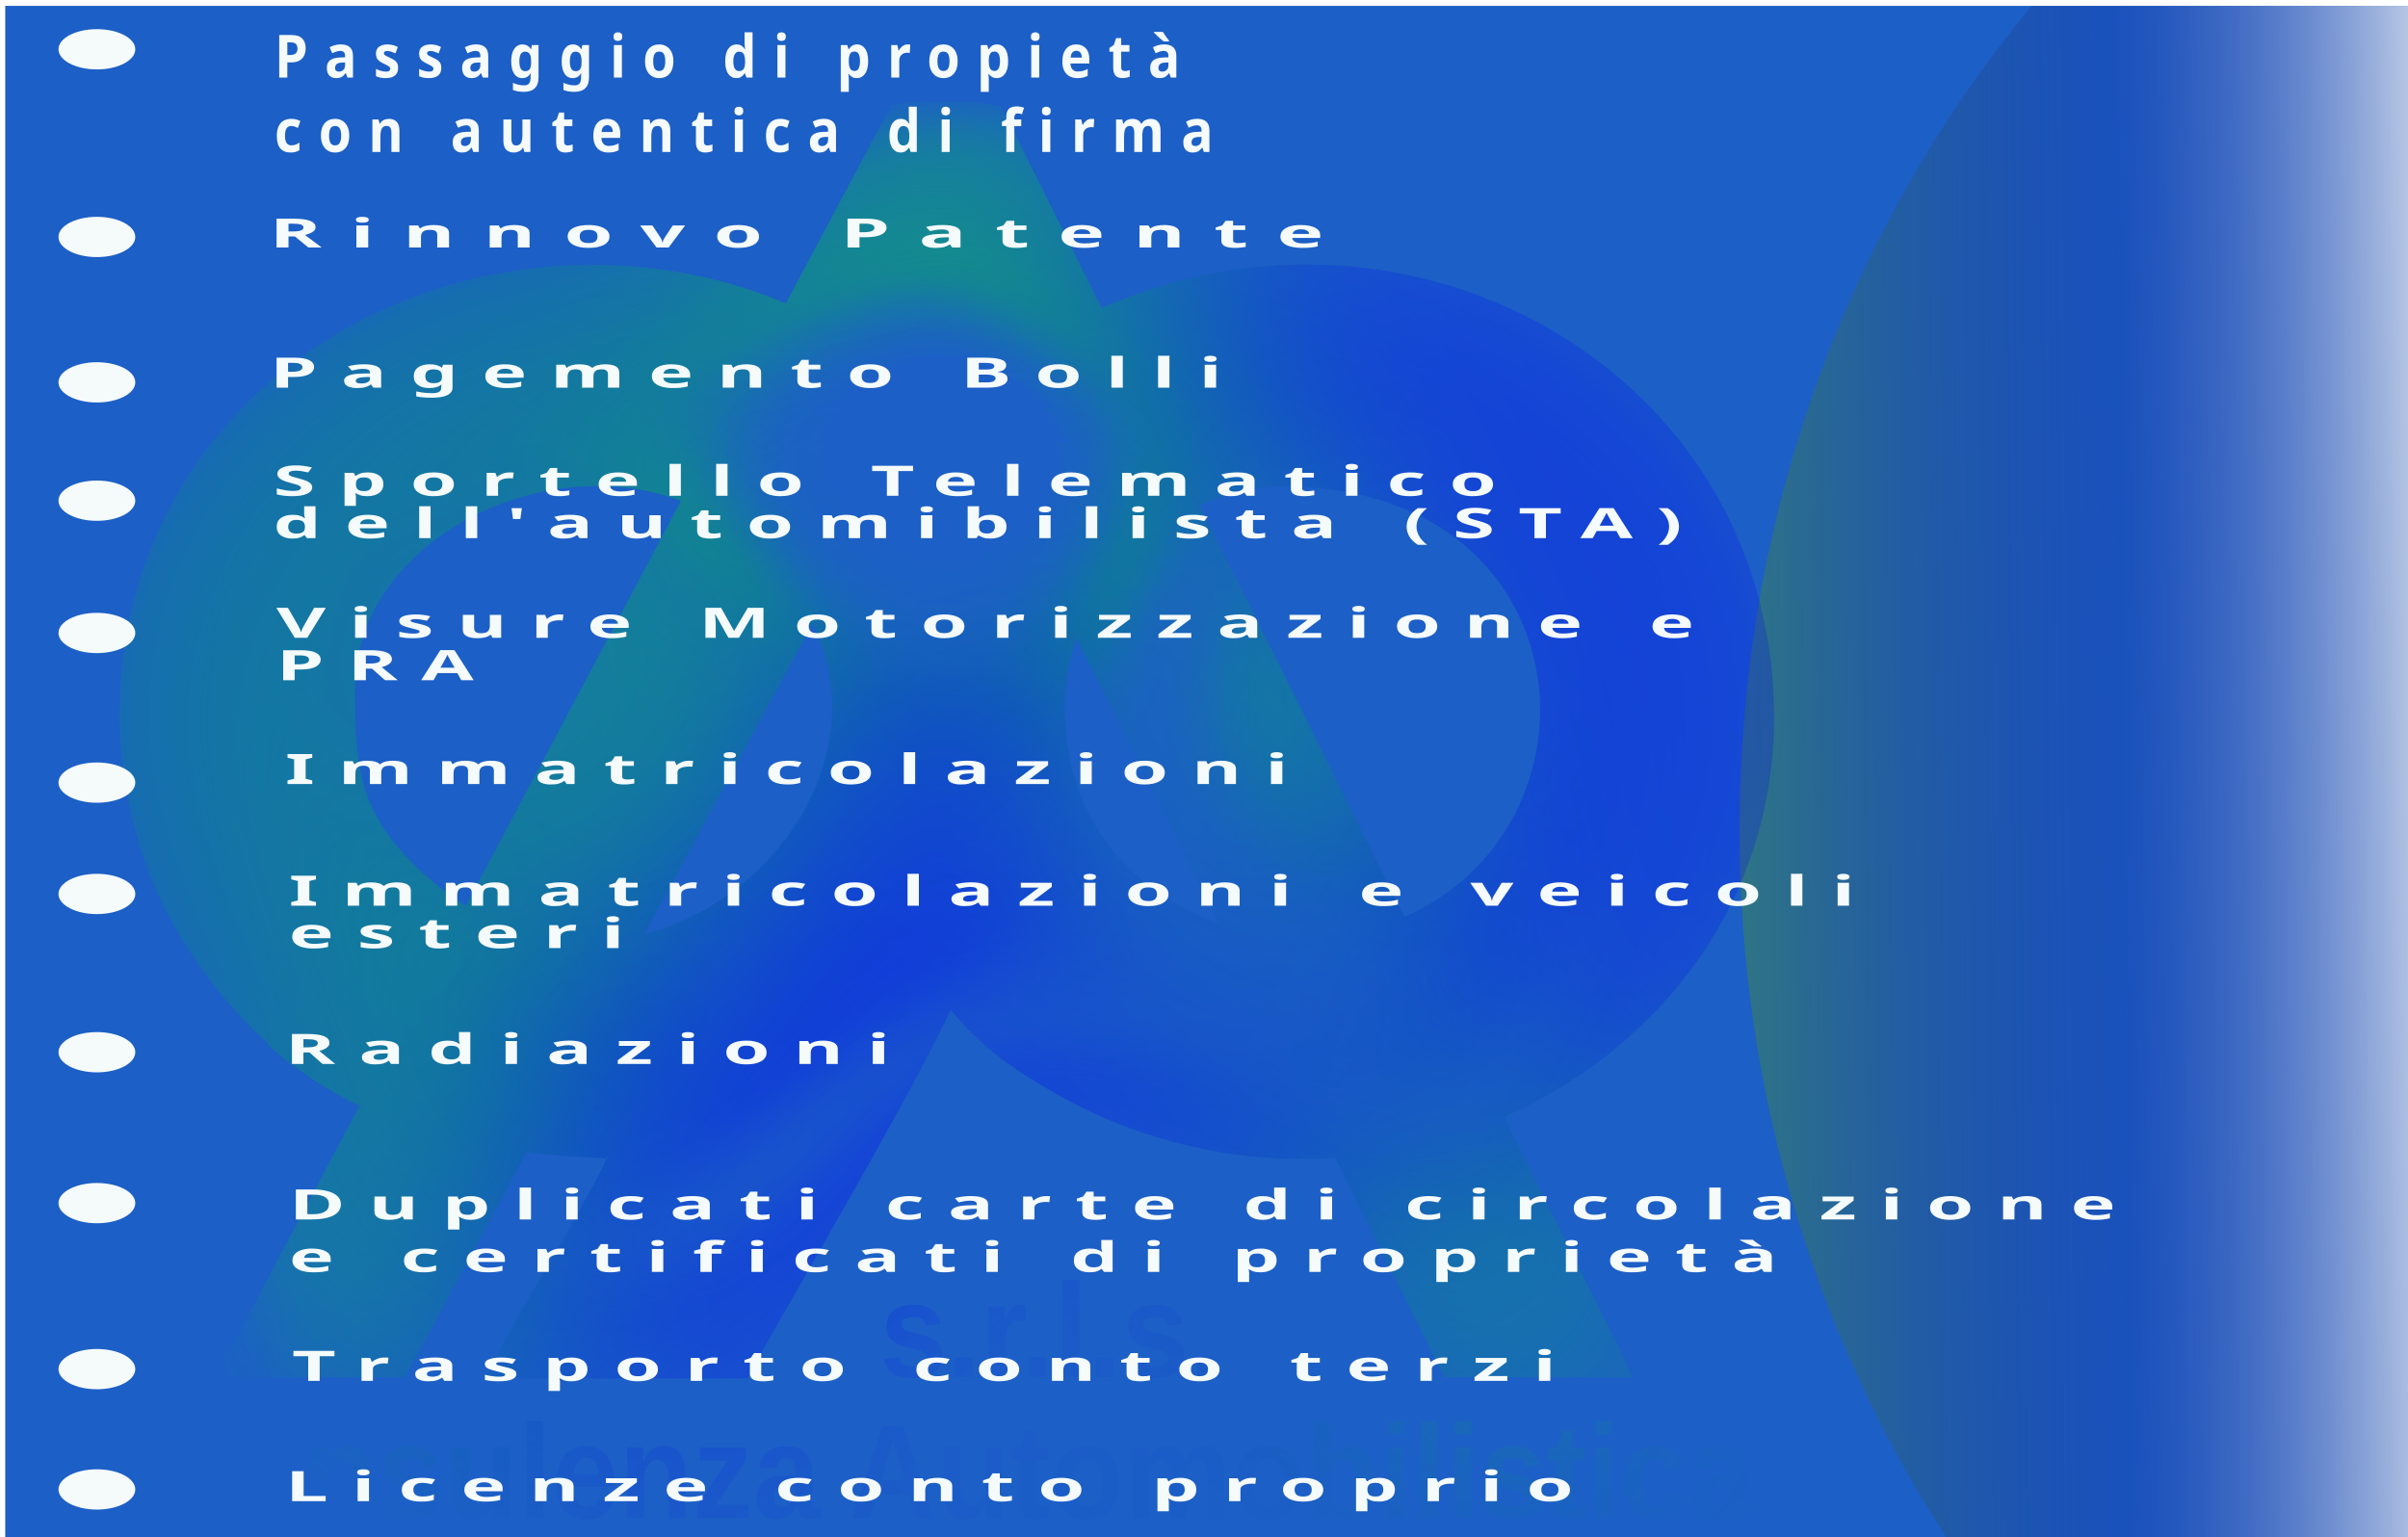
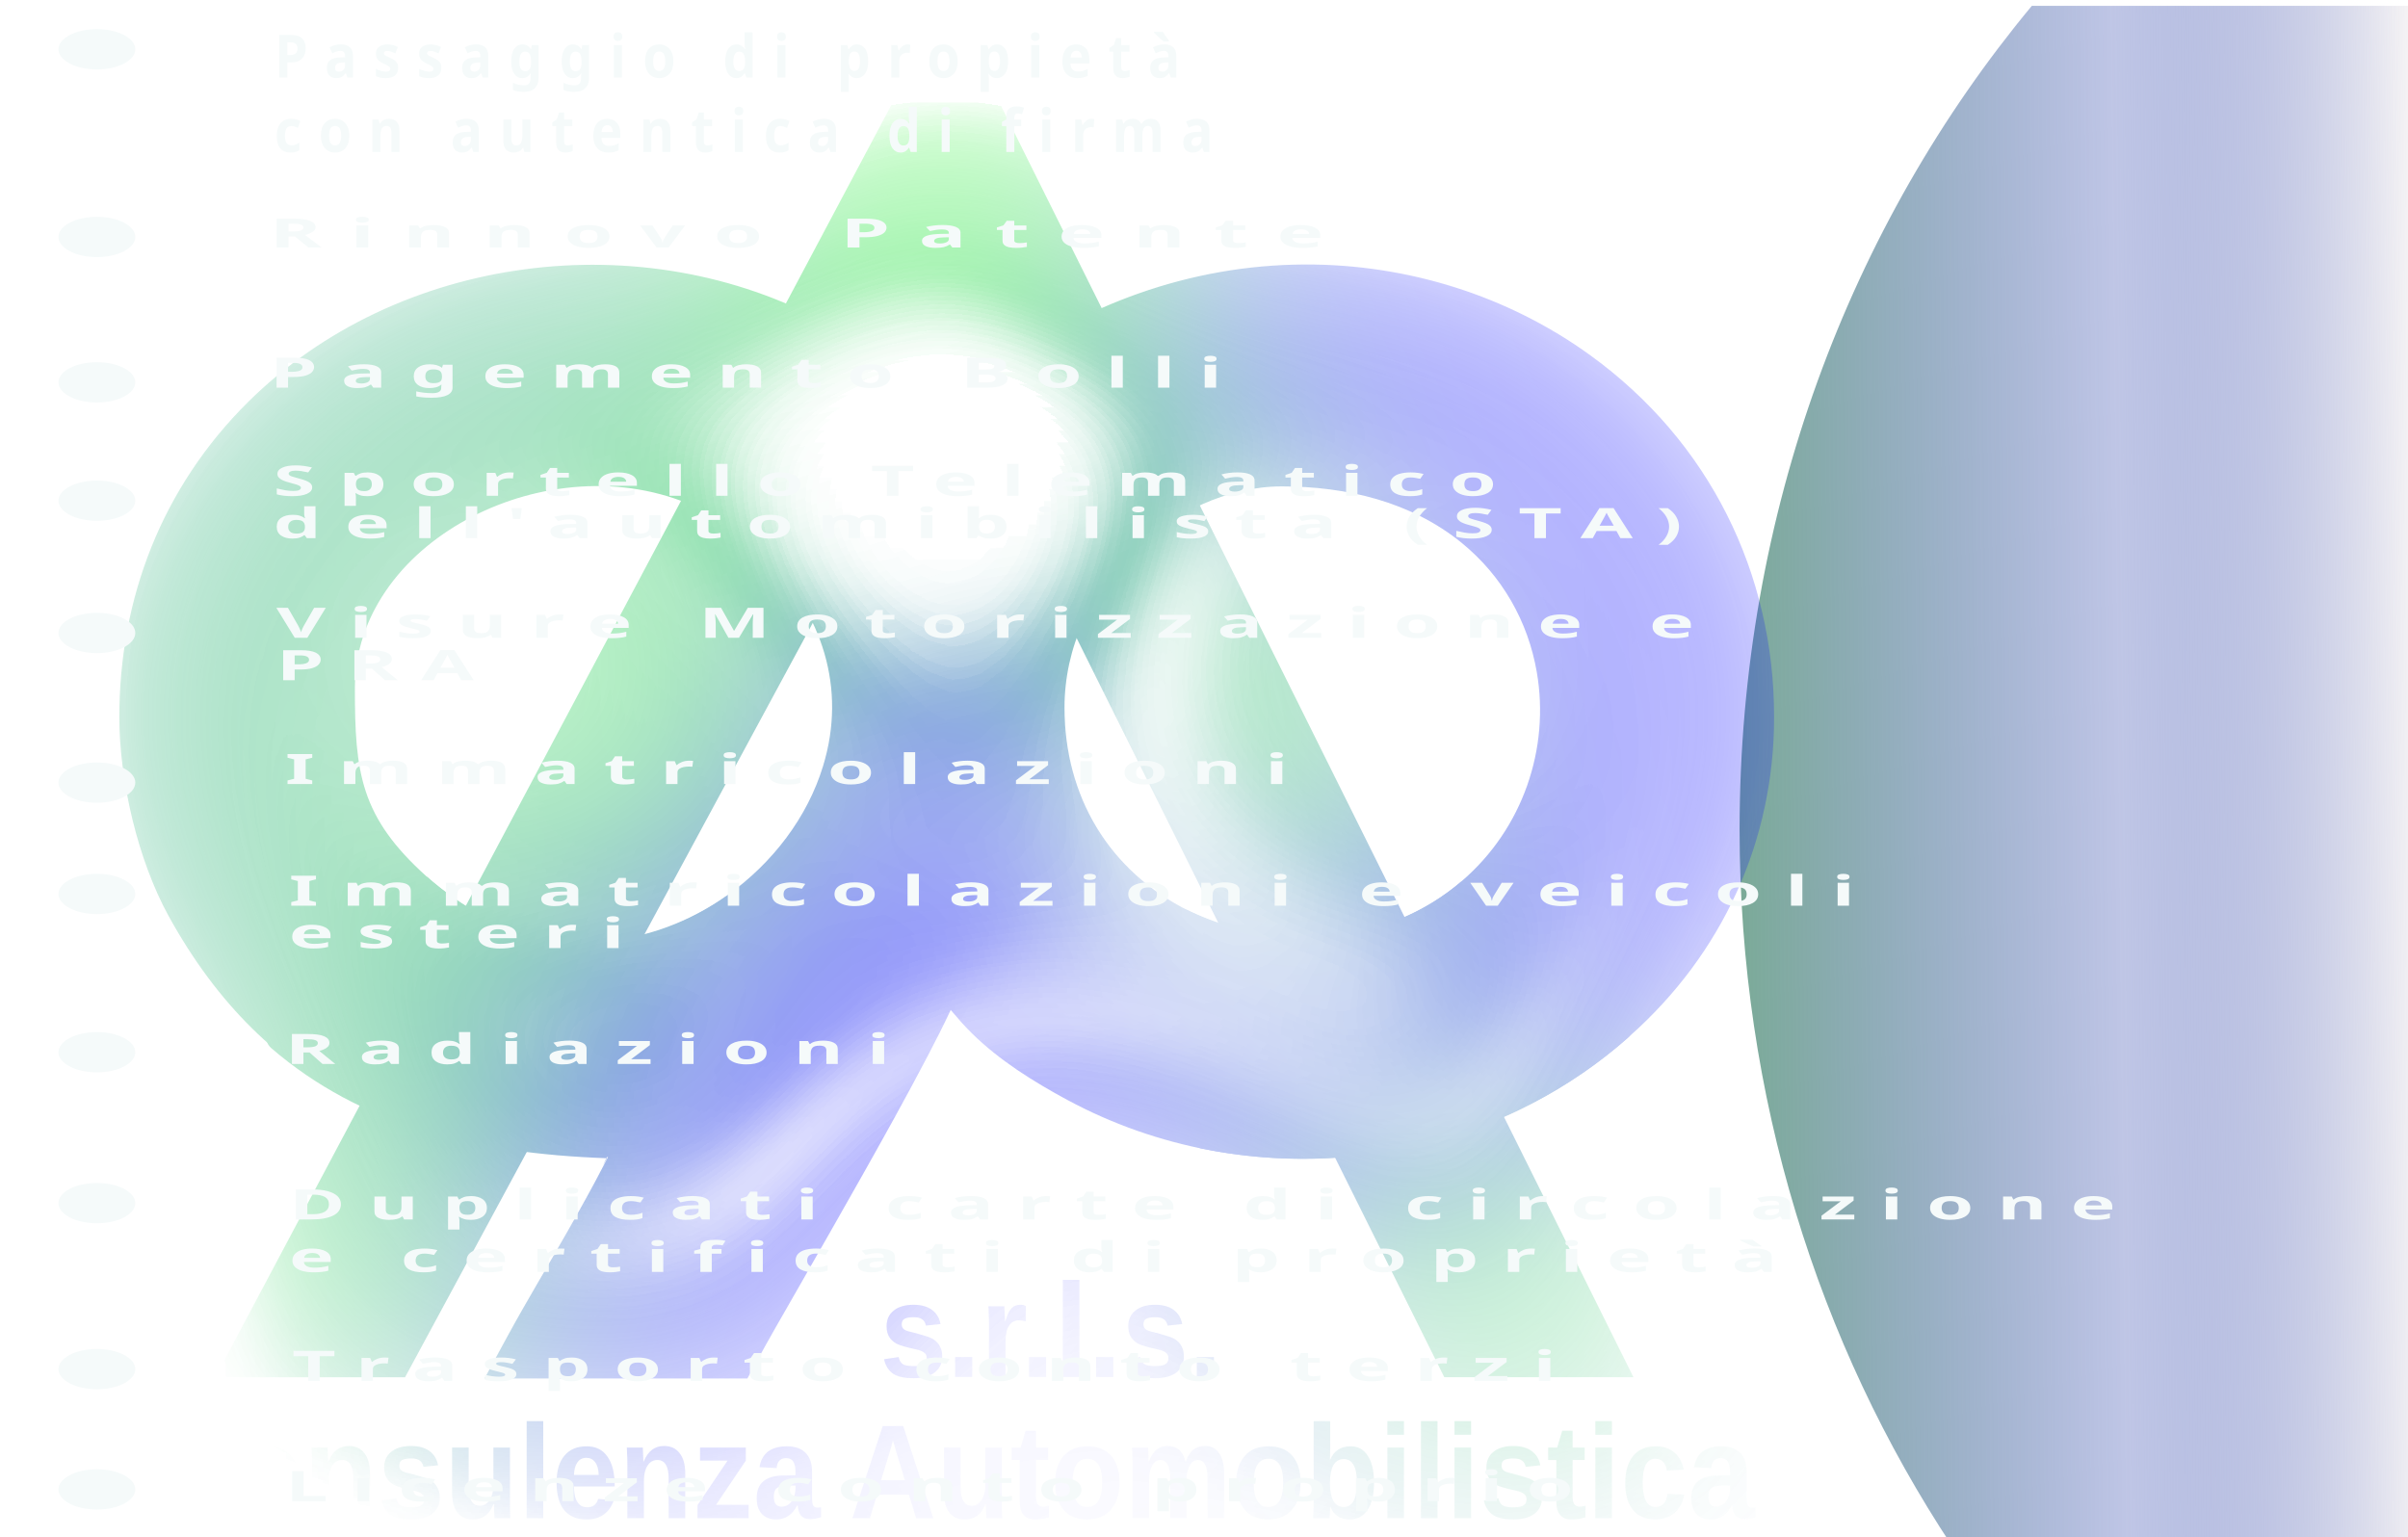
<svg xmlns="http://www.w3.org/2000/svg" xmlns:xlink="http://www.w3.org/1999/xlink" width="1020" height="651" id="svg2" version="1.1">
  <defs id="defs4">
    <linearGradient id="linearGradient4875">
      <stop id="stop4877" offset="0" style="stop-color:#57c72c;stop-opacity:1" />
      <stop style="stop-color:#142da2;stop-opacity:0.273" offset="0.707" id="stop4879" />
      <stop id="stop4881" offset="1" style="stop-color:#f3f0f1;stop-opacity:0.727" />
    </linearGradient>
    <linearGradient id="linearGradient4858">
      <stop style="stop-color:#1c5fc6;stop-opacity:1;" offset="0" id="stop4860" />
      <stop id="stop4866" offset="0.864" style="stop-color:#142da2;stop-opacity:1" />
      <stop style="stop-color:#f3f0f1;stop-opacity:0.727" offset="1" id="stop4862" />
    </linearGradient>
    <linearGradient xlink:href="#linearGradient4875" id="linearGradient4886" gradientUnits="userSpaceOnUse" x1="557.604" y1="1230.828" x2="975.807" y2="1226.787" gradientTransform="matrix(1.026423,0,0,0.9787879,22.96023,-872.0028)" />
    <filter color-interpolation-filters="sRGB" id="filter3121">
      <feFlood result="flood" flood-color="rgb(0,0,0)" flood-opacity="0.5" id="feFlood3123" />
      <feComposite in2="SourceGraphic" operator="in" in="flood" result="composite1" id="feComposite3125" />
      <feGaussianBlur result="blur" stdDeviation="2" id="feGaussianBlur3127" />
      <feOffset result="offset" dy="4" dx="4" id="feOffset3129" />
      <feComposite in2="offset" operator="over" in="SourceGraphic" result="composite2" id="feComposite3131" />
    </filter>
    <filter id="filter5218" x="-0.25" width="1.5" y="-0.25" height="1.5" color-interpolation-filters="sRGB">
      <feGaussianBlur id="feGaussianBlur5220" result="result8" stdDeviation="7" />
      <feComposite id="feComposite5222" in2="result8" in="result8" operator="xor" result="result6" />
      <feDisplacementMap id="feDisplacementMap5224" in2="result6" result="result4" scale="75" yChannelSelector="A" xChannelSelector="A" in="result6" />
      <feComposite id="feComposite5226" in2="result4" k1="1" in="SourceGraphic" operator="arithmetic" result="result2" />
      <feComposite id="feComposite5228" in2="result2" operator="in" in="result8" result="fbSourceGraphic" />
    </filter>
  </defs>
  <g id="layer2">
-     <rect style="fill:#1c5fc6;fill-opacity:1;fill-rule:nonzero;stroke:none" id="rect4344" width="1020.254" height="652.559" x="2.223" y="2.482" />
    <path style="fill:url(#linearGradient4886);fill-opacity:1;fill-rule:nonzero;stroke:none" d="M 860.65,2.483 C 783.644,95.249 736.869,217.523 736.869,351.513 c 0,113.091 33.338,217.817 90.037,303.516 l 195.566,0 0,-652.546 -161.822,0 z" id="rect4856" />
    <g transform="matrix(8.669026,0,0,8.439031,-478.5188,-101.1554)" id="Livello_x0020_1" style="fill-rule:evenodd;filter:url(#filter5218)">
      <g id="_256052240">
        <path d="m 101.653,62.688 c -0.352,0.776 -0.734,1.542 -1.12,2.301 -1.055,2.075 -2.168,4.126 -3.288,6.166 -1.012,1.845 -2.035,3.684 -3.059,5.523 -0.694,1.247 -1.401,2.496 -2.068,3.757 l -0.4,0.756 -12.845,0 1.103,-2.084 c 0.941,-1.779 1.975,-3.532 2.95,-5.296 0.62,-1.123 1.237,-2.253 1.811,-3.4 0.05,-0.099 0.107,-0.212 0.168,-0.334 -9.367,-0.341 -16.662,-3.137 -21.467,-12.103 -1.502,-2.803 -2.409,-6.794 -2.409,-9.988 0,-5.968 2.092,-11.543 6.292,-15.818 7.291,-7.421 19.271,-9.025 28.307,-3.936 1.816,1.022 4.363,2.608 5.785,4.535 0.569,-0.792 1.328,-1.369 2.261,-2.087 4.415,-3.397 9.672,-5.391 15.268,-5.415 5.014,-0.022 9.931,1.56 13.959,4.555 5.818,4.325 8.985,10.942 8.985,18.166 0,6.197 -2.504,11.877 -7.089,16.045 -7.473,6.793 -18.614,8.067 -27.445,3.175 -1.651,-0.914 -3.329,-1.992 -4.662,-3.342 -0.363,-0.367 -0.688,-0.75 -1.015,-1.148 -0.008,-0.01 -0.016,-0.019 -0.024,-0.029 z m 5.56,-15.182 c 0,4.422 2.14,8.209 6.111,10.228 4.302,2.188 9.673,1.698 13.323,-1.535 2.944,-2.607 4.294,-6.619 3.641,-10.483 -0.429,-2.537 -1.692,-4.823 -3.67,-6.478 -2.463,-2.06 -5.628,-2.833 -8.785,-2.833 -2.683,0 -5.317,1.343 -7.203,3.196 -2.132,2.095 -3.417,4.898 -3.417,7.906 z M 72.539,46.543 c 0,4.233 0.259,6.447 3.504,9.445 3.426,3.165 7.824,4.208 12.177,2.37 0.902,-0.381 1.757,-0.871 2.547,-1.449 2.172,-1.592 3.886,-3.885 4.653,-6.479 1.157,-3.912 -0.05,-7.597 -2.801,-10.516 -2.756,-2.923 -6.607,-4.028 -10.523,-3.316 -3.481,0.633 -6.915,2.748 -8.573,5.946 -0.645,1.245 -0.984,2.595 -0.984,3.998 z" id="_256049696" style="fill:#0000ff" />
-         <polygon points="101.51,11.925 135.013,81.127 125.77,81.127 101.435,30.863 74.99,81.128 65.719,81.128 " id="_256049576" style="fill:#00ff00" />
+         <polygon points="135.013,81.127 125.77,81.127 101.435,30.863 74.99,81.128 65.719,81.128 101.51,11.925 " id="_256049576" style="fill:#00ff00" />
        <path d="m 126.593,56.253 c 0.296,-0.059 9.877,6.245 8.151,7.834 -5.704,5.185 -13.513,7.096 -20.833,5.562 -2.269,-0.476 1.107,-10.97 -0.837,-12.046 4.448,2.27 9.868,1.883 13.519,-1.35 z m -35.88,0.71 c 0.278,-0.611 -6.362,14.171 -6.028,13.504 0.05,-0.099 0.107,-0.212 0.168,-0.334 -6.514,-0.237 -12.027,-1.662 -16.396,-5.524 -1.913,-1.691 8.887,-5.959 7.586,-8.622 3.589,3.232 7.77,4.262 12.123,2.424 0.902,-0.381 1.757,-0.871 2.547,-1.449 z" id="_256050848" style="fill:#0000ff" />
        <path d="m 87.893,34.354 3.334,-6.412 C 73.395,24.291 63.273,36.265 63.273,47.641 c 0,11.376 8.768,18.793 16.468,19.975 l 3.466,-6.282 C 76.145,60.968 70.32,55.125 70.32,47.641 c 0,-7.484 6.755,-15.457 17.573,-13.287 z" id="_256051160" style="fill:#00ff00" />
        <g transform="matrix(0.878312,0,0,1,-30.0499,-60.2955)" id="g92">
          <text x="105" y="148.5" id="_256052288" style="font-size:6.716px;font-weight:bold;fill:#0000ff;font-family:Arial">Consulenza Automobilistica</text>
        </g>
        <g transform="matrix(0.878312,0,0,1,5.9671,-67.3858)" id="g95">
          <text x="105" y="148.5" id="_256051856" style="font-size:6.716px;font-weight:bold;fill:#0000ff;font-family:Arial">s.r.l.s.</text>
        </g>
      </g>
    </g>
  </g>
  <g id="layer1" transform="translate(0,-401.3622)">
    <path style="fill:#f5fafa;fill-opacity:1;fill-rule:nonzero;stroke:none" id="path2985" d="m 117.178,110.568 a 20.203,19.193 0 1 1 -40.406,0 20.203,19.193 0 1 1 40.406,0 z" transform="matrix(0.8051914,0,0,0.444538,-37.04423,797.9986)" />
    <path transform="matrix(0.8051914,0,0,0.444538,-37.04423,514.1983)" d="m 117.178,110.568 a 20.203,19.193 0 1 1 -40.406,0 20.203,19.193 0 1 1 40.406,0 z" id="path2987" style="fill:#f5fafa;fill-opacity:1;fill-rule:nonzero;stroke:none" />
    <path style="fill:#f5fafa;fill-opacity:1;fill-rule:nonzero;stroke:none" id="path2989" d="m 117.178,110.568 a 20.203,19.193 0 1 1 -40.406,0 20.203,19.193 0 1 1 40.406,0 z" transform="matrix(0.8051914,0,0,0.444538,-37.04423,932.2536)" />
    <path transform="matrix(0.8051914,0,0,0.444538,-37.04423,620.3775)" d="m 117.178,110.568 a 20.203,19.193 0 1 1 -40.406,0 20.203,19.193 0 1 1 40.406,0 z" id="path2991" style="fill:#f5fafa;fill-opacity:1;fill-rule:nonzero;stroke:none" />
    <path style="fill:#f5fafa;fill-opacity:1;fill-rule:nonzero;stroke:none" id="path2993" d="m 117.178,110.568 a 20.203,19.193 0 1 1 -40.406,0 20.203,19.193 0 1 1 40.406,0 z" transform="matrix(0.8051914,0,0,0.444538,-37.04423,564.3341)" />
    <path style="fill:#f5fafa;fill-opacity:1;fill-rule:nonzero;stroke:none" id="path2997" d="m 117.178,110.568 a 20.203,19.193 0 1 1 -40.406,0 20.203,19.193 0 1 1 40.406,0 z" transform="matrix(0.8051914,0,0,0.444538,-37.04423,983.2243)" />
    <path style="fill:#f5fafa;fill-opacity:1;fill-rule:nonzero;stroke:none" id="path3001" d="m 117.178,110.568 a 20.203,19.193 0 1 1 -40.406,0 20.203,19.193 0 1 1 40.406,0 z" transform="matrix(0.8051914,0,0,0.444538,-37.04423,730.945)" />
    <path transform="matrix(0.8051914,0,0,0.444538,-37.04423,861.9308)" d="m 117.178,110.568 a 20.203,19.193 0 1 1 -40.406,0 20.203,19.193 0 1 1 40.406,0 z" id="path3003" style="fill:#f5fafa;fill-opacity:1;fill-rule:nonzero;stroke:none" />
    <path style="fill:#f5fafa;fill-opacity:1;fill-rule:nonzero;stroke:none" id="path3005" d="m 117.178,110.568 a 20.203,19.193 0 1 1 -40.406,0 20.203,19.193 0 1 1 40.406,0 z" transform="matrix(0.8051914,0,0,0.444538,-37.04423,683.7726)" />
    <path transform="matrix(0.8051914,0,0,0.444538,-37.04423,452.5993)" d="m 117.178,110.568 a 20.203,19.193 0 1 1 -40.406,0 20.203,19.193 0 1 1 40.406,0 z" id="path3007" style="fill:#f5fafa;fill-opacity:1;fill-rule:nonzero;stroke:none" />
    <path style="fill:#f5fafa;fill-opacity:1;fill-rule:nonzero;stroke:none" id="path3009" d="m 117.178,110.568 a 20.203,19.193 0 1 1 -40.406,0 20.203,19.193 0 1 1 40.406,0 z" transform="matrix(0.8051914,0,0,0.444538,-37.04423,373.0925)" />
    <text xml:space="preserve" style="font-size:23.931px;font-style:normal;font-weight:bold;text-align:start;line-height:125%;letter-spacing:7.38px;word-spacing:0px;text-anchor:start;fill:#f5fafa;fill-opacity:1;stroke:none;font-family:Sans;-inkscape-font-specification:Sans Bold" x="122.496" y="412.035" id="text3011" transform="scale(0.9489241,1.053825)">
      <tspan id="tspan3013" x="122.496" y="412.035">Passaggio di propietà </tspan>
      <tspan x="122.496" y="441.949" id="tspan3015" dx="0 0 0 0 0 0 0 0 0 0 0 0 0 0 0">con autentica di firma</tspan>
    </text>
    <text xml:space="preserve" style="font-size:23.931px;font-style:normal;font-weight:bold;text-align:start;line-height:125%;letter-spacing:8.674px;word-spacing:0px;text-anchor:start;fill:#f5fafa;fill-opacity:1;stroke:none;font-family:Sans;-inkscape-font-specification:Sans Bold" x="81.605" y="708.056" id="text3017" transform="scale(1.398717,0.7149409)">
      <tspan id="tspan3019" x="81.605" y="708.056">Rinnovo Patente</tspan>
    </text>
    <text xml:space="preserve" style="font-size:23.931px;font-style:normal;font-weight:bold;line-height:125%;letter-spacing:7.383px;word-spacing:0px;fill:#f5fafa;fill-opacity:1;stroke:none;font-family:Sans;-inkscape-font-specification:Sans Bold" x="84.897" y="761.204" id="text3021" transform="scale(1.345845,0.7430275)">
      <tspan id="tspan3023" x="84.897" y="761.204">Pagemento Bolli</tspan>
    </text>
    <text xml:space="preserve" style="font-size:23.931px;font-style:normal;font-weight:bold;line-height:101%;letter-spacing:7.383px;word-spacing:0px;fill:#f5fafa;fill-opacity:1;stroke:none;font-family:Sans;-inkscape-font-specification:Sans Bold" x="86.019" y="822.848" id="text3025" transform="scale(1.345845,0.7430275)">
      <tspan id="tspan3027" x="86.019" y="822.848">Sportello Telematico</tspan>
      <tspan x="86.019" y="847.018" id="tspan3029">dell'automibilista (STA)</tspan>
    </text>
    <text xml:space="preserve" style="font-size:23.931px;font-style:normal;font-weight:bold;line-height:101%;letter-spacing:7.383px;word-spacing:0px;fill:#f5fafa;fill-opacity:1;stroke:none;font-family:Sans;-inkscape-font-specification:Sans Bold" x="86.977" y="903.831" id="text3031" transform="scale(1.345845,0.7430275)">
      <tspan id="tspan3033" x="86.977" y="903.831">Visure Motorizzazione e</tspan>
      <tspan x="86.977" y="928.002" id="tspan3035">PRA</tspan>
    </text>
    <text xml:space="preserve" style="font-size:23.931px;font-style:normal;font-weight:bold;line-height:125%;letter-spacing:7.383px;word-spacing:0px;fill:#f5fafa;fill-opacity:1;stroke:none;font-family:Sans;-inkscape-font-specification:Sans Bold" x="89.732" y="987.232" id="text3037" transform="scale(1.345845,0.7430275)">
      <tspan id="tspan3039" x="89.732" y="987.232">Immatricolazioni</tspan>
    </text>
    <text xml:space="preserve" style="font-size:23.931px;font-style:normal;font-weight:bold;line-height:101%;letter-spacing:7.383px;word-spacing:0px;fill:#f5fafa;fill-opacity:1;stroke:none;font-family:Sans;-inkscape-font-specification:Sans Bold" x="90.9" y="1056.589" id="text3037-5" transform="scale(1.345845,0.7430275)">
      <tspan id="tspan3039-5" x="90.9" y="1056.589">Immatricolazioni e veicoli</tspan>
      <tspan x="90.9" y="1080.759" id="tspan3062">esteri</tspan>
    </text>
    <text xml:space="preserve" style="font-size:23.931px;font-style:normal;font-weight:bold;line-height:125%;letter-spacing:7.383px;word-spacing:0px;fill:#f5fafa;fill-opacity:1;stroke:none;font-family:Sans;-inkscape-font-specification:Sans Bold" x="89.732" y="1146.833" id="text3037-4" transform="scale(1.345845,0.7430275)">
      <tspan id="tspan3039-9" x="89.732" y="1146.833">Radiazioni</tspan>
    </text>
    <text xml:space="preserve" style="font-size:23.931px;font-style:normal;font-weight:bold;line-height:125%;letter-spacing:7.383px;word-spacing:0px;fill:#f5fafa;fill-opacity:1;stroke:none;font-family:Sans;-inkscape-font-specification:Sans Bold" x="90.966" y="1235.477" id="text3037-4-1" transform="scale(1.345845,0.7430275)">
      <tspan x="90.966" y="1235.477" id="tspan3175">Duplicati carte di circolazione</tspan>
      <tspan x="90.966" y="1265.391" id="tspan3179">e certificati di proprietà</tspan>
    </text>
    <text xml:space="preserve" style="font-size:23.931px;font-style:normal;font-weight:bold;line-height:125%;letter-spacing:7.383px;word-spacing:0px;fill:#f5fafa;fill-opacity:1;stroke:none;font-family:Sans;-inkscape-font-specification:Sans Bold" x="91.878" y="1327.519" id="text3037-4-4" transform="scale(1.345845,0.7430275)">
      <tspan id="tspan3039-9-4" x="91.878" y="1327.519">Trasporto conto terzi</tspan>
    </text>
    <text xml:space="preserve" style="font-size:23.931px;font-style:normal;font-weight:bold;line-height:125%;letter-spacing:7.383px;word-spacing:0px;fill:#f5fafa;fill-opacity:1;stroke:none;font-family:Sans;-inkscape-font-specification:Sans Bold" x="89.798" y="1396.118" id="text3037-4-0" transform="scale(1.345845,0.7430275)">
      <tspan id="tspan3039-9-9" x="89.798" y="1396.118">Licenze conto proprio</tspan>
    </text>
  </g>
</svg>
